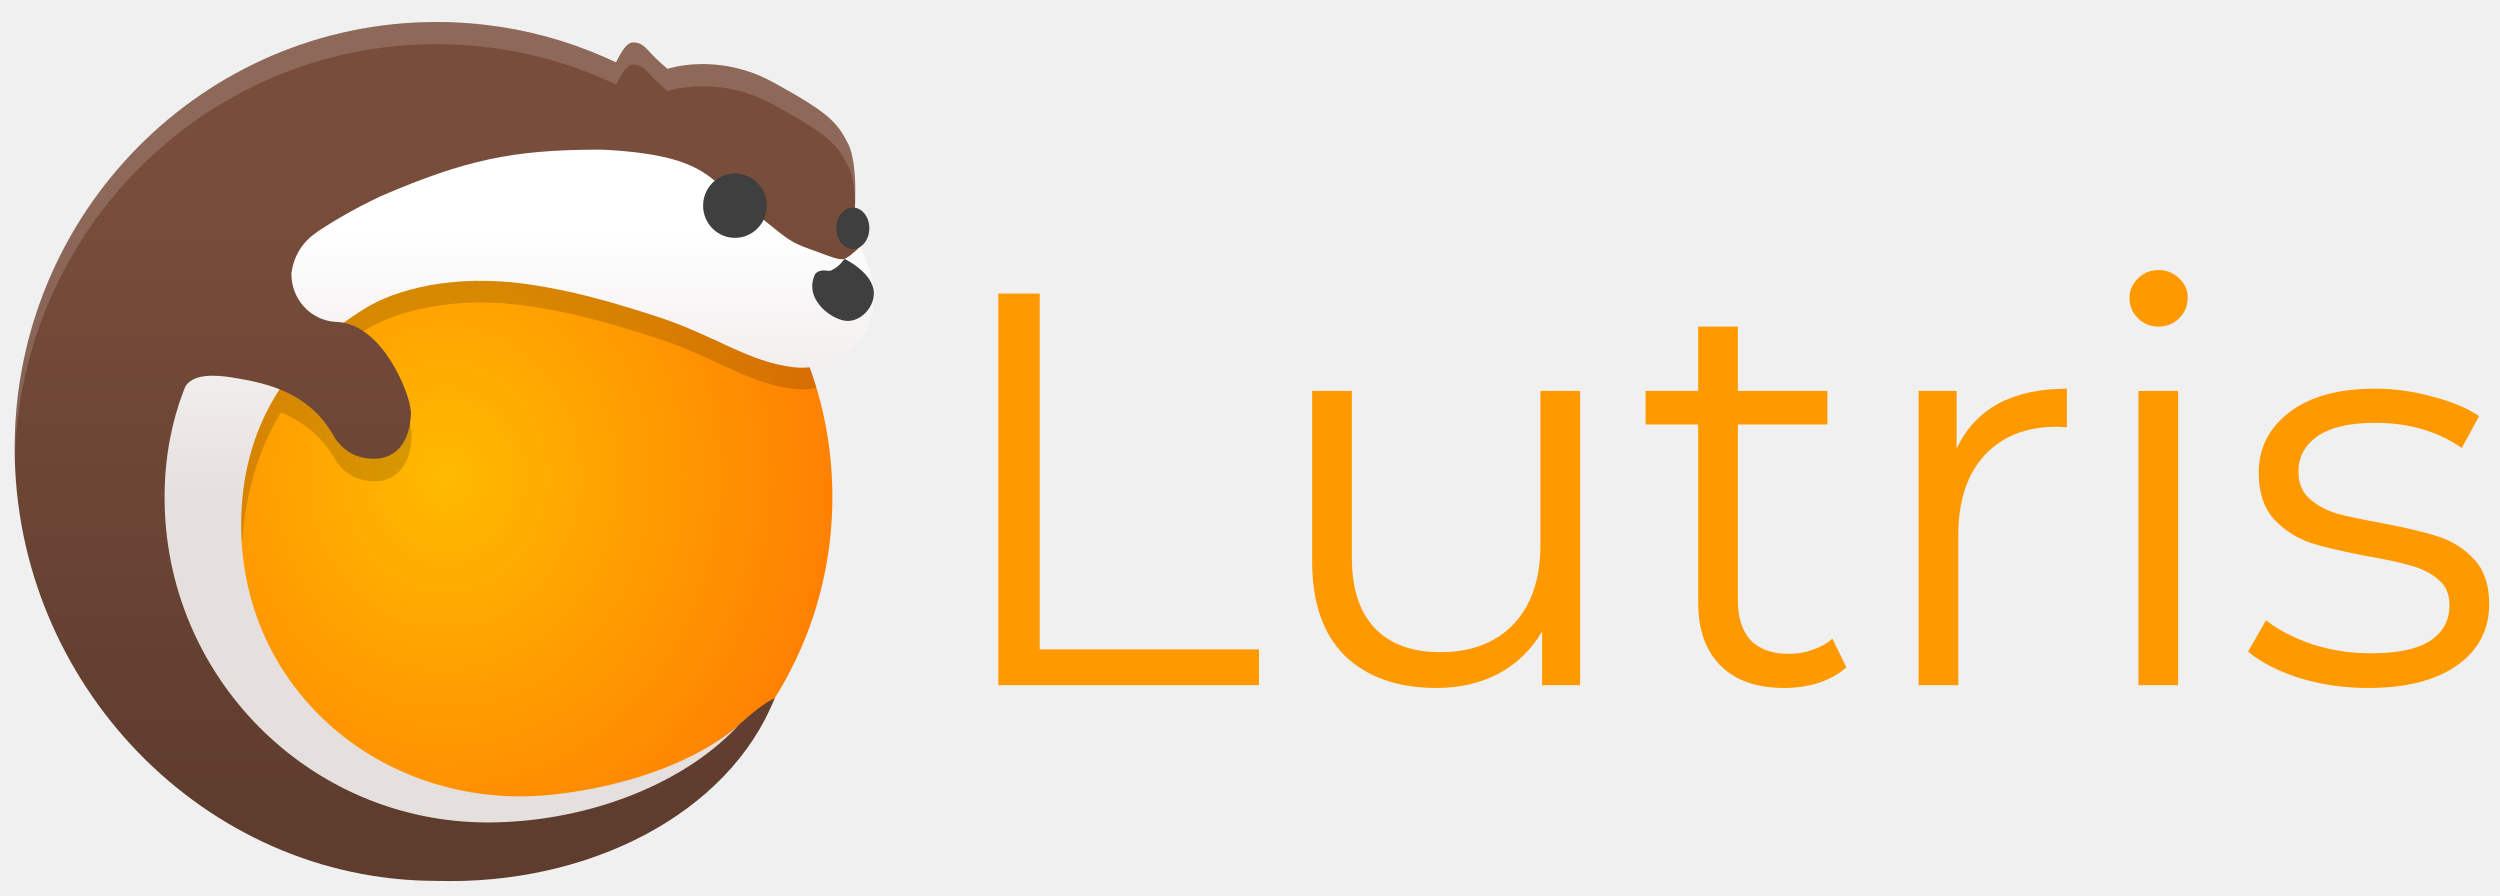
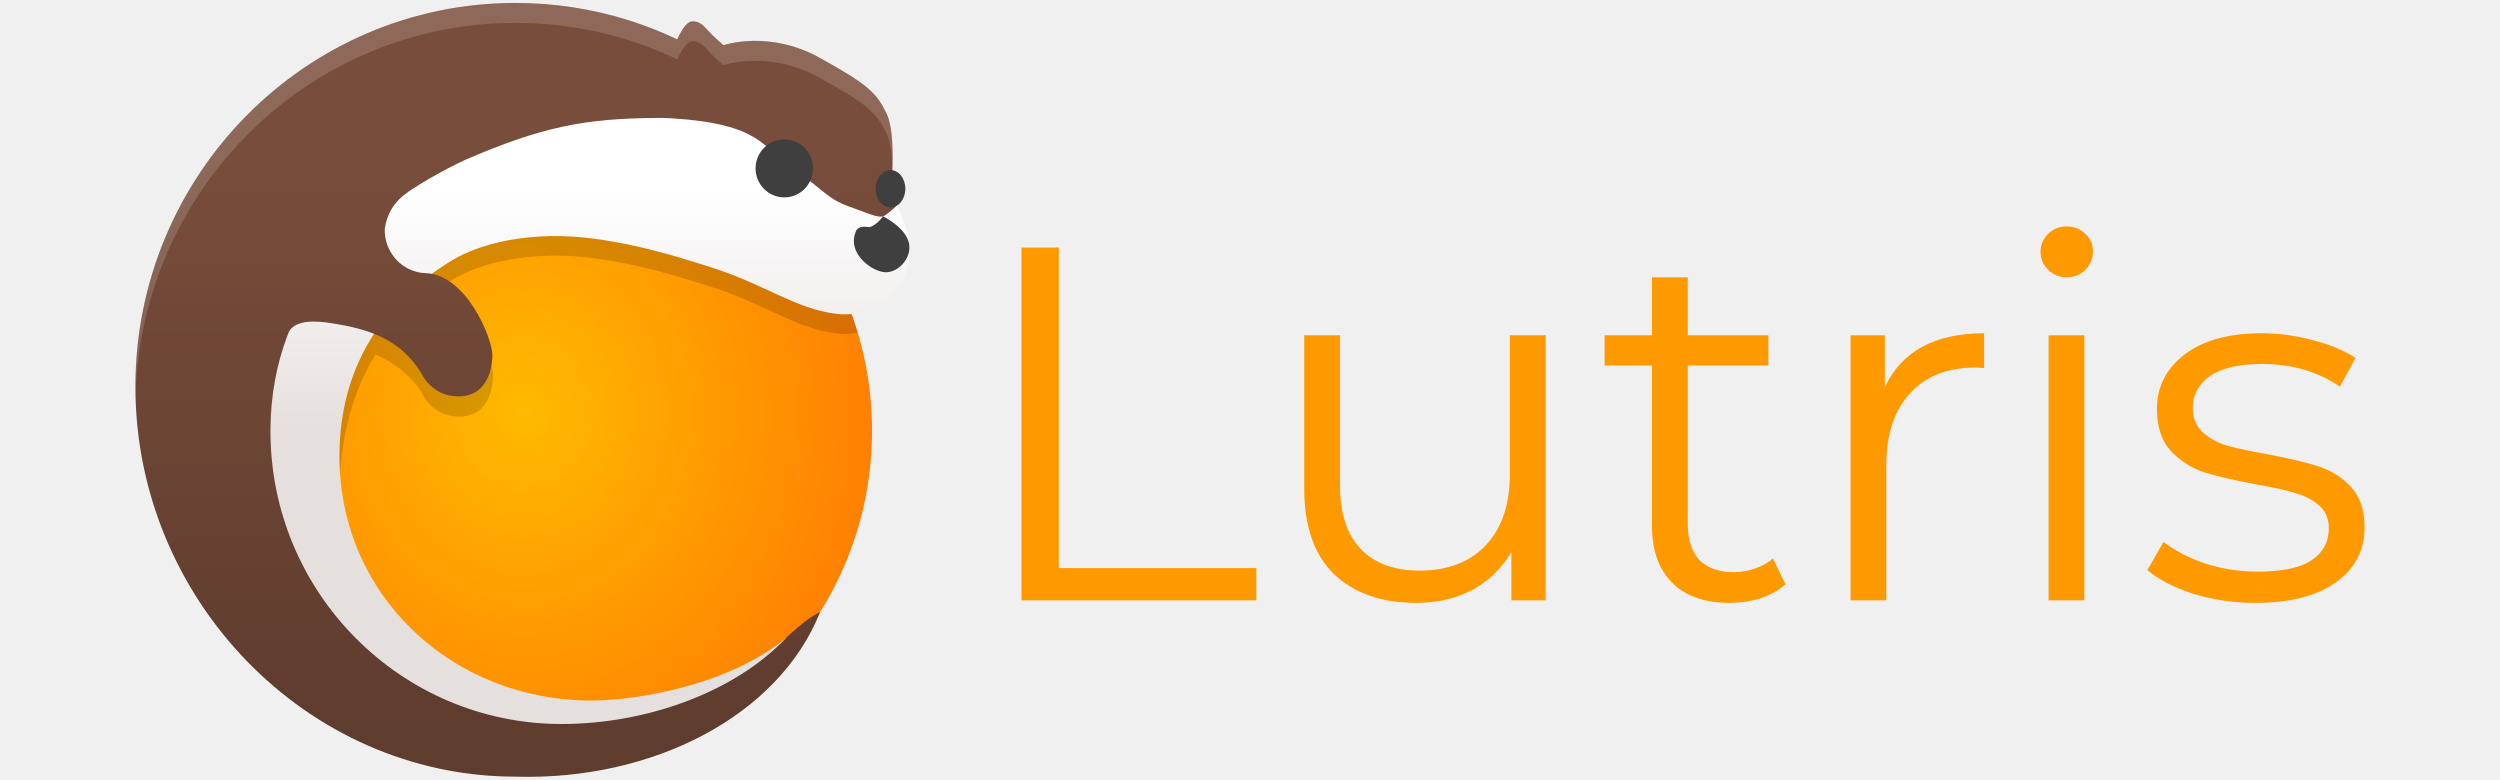
- <svg xmlns="http://www.w3.org/2000/svg" xmlns:xlink="http://www.w3.org/1999/xlink" width="715" height="256" viewBox="0 0 189.177 67.733" version="1.1" id="svg866">
+ <svg xmlns="http://www.w3.org/2000/svg" xmlns:xlink="http://www.w3.org/1999/xlink" width="210mm" height="65.5mm" viewBox="0 0 210 65.5" version="1.1" id="svg866">
  <defs id="defs860">
    <radialGradient r="77.057" fy="-121.309" fx="365.896" cy="-121.309" cx="365.896" gradientTransform="matrix(1.267778,0.01426727,-0.01587862,1.410295,-99.3015,606.7237)" gradientUnits="userSpaceOnUse" id="radialGradient4544-0" xlink:href="#linearGradient4146" />
    <linearGradient id="linearGradient4146">
      <stop id="stop4148" offset="0" style="stop-color:#ffba00;stop-opacity:1;" />
      <stop id="stop4150" offset="1" style="stop-color:#ff7f02;stop-opacity:1;" />
    </linearGradient>
    <linearGradient xlink:href="#linearGradient4520" id="linearGradient1049" gradientUnits="userSpaceOnUse" x1="332.25" y1="369.857" x2="332.25" y2="522.875" />
    <linearGradient id="linearGradient4520">
      <stop id="stop4522" offset="0" style="stop-color:#794d3b;stop-opacity:1;" />
      <stop id="stop4524" offset="1" style="stop-color:#5e3c2e;stop-opacity:1;" />
    </linearGradient>
    <linearGradient y2="-183.117" x2="369.239" y1="-117.549" x1="369.239" gradientTransform="translate(0,564.6657)" gradientUnits="userSpaceOnUse" id="linearGradient4550-5" xlink:href="#linearGradient4214" />
    <linearGradient id="linearGradient4214">
      <stop id="stop4216" offset="0" style="stop-color:#e5dfdd;stop-opacity:1;" />
      <stop id="stop4218" offset="1" style="stop-color:#ffffff;stop-opacity:1;" />
    </linearGradient>
    <linearGradient xlink:href="#linearGradient4520" id="linearGradient1627" gradientUnits="userSpaceOnUse" x1="332.25" y1="369.857" x2="332.25" y2="522.875" />
    <linearGradient xlink:href="#linearGradient4520" id="linearGradient1629" gradientUnits="userSpaceOnUse" x1="332.25" y1="369.857" x2="332.25" y2="522.875" />
  </defs>
-   <g id="layer1" transform="translate(0,-229.2667)">
-     <g transform="matrix(0.3100272,0,0,0.3131994,-81.72243,98.63551)" id="layer1-6">
-       <g transform="translate(5.877096,91.42611)" id="g4532-1">
-         <path style="fill:url(#radialGradient4544-0);fill-opacity:1;stroke:none" d="m 421.126,370.596 -0.222,7.937 -59.069,4.647 -44.514,28.901 -10.548,48.313 c 0,0 7.17,31.227 13.289,37.556 6.119,6.33 18.771,24.483 34.384,27.648 15.613,3.165 28.905,6.742 41.564,3.577 12.659,-3.165 21.108,-6.958 21.108,-6.958 l 5.274,-2.532 c 0,0 -1.298,1.137 -3.381,2.598 25.191,-16.15 41.877,-44.403 41.877,-76.548 0,-31.236 -15.756,-58.786 -39.762,-75.138 z" id="path2996-71-2" />
-         <path style="fill:url(#linearGradient1627);fill-opacity:1;stroke:none" d="m 407.736,341.565 c 0,0 2.226,-5.492 4.304,-5.64 2.078,-0.148 3.265,1.187 4.601,2.672 1.336,1.484 4.007,3.71 4.007,3.71 0,0 12.17,-4.156 25.825,3.265 13.655,7.421 15.584,9.647 18.256,14.842 2.672,5.195 1.484,18.256 1.484,18.256 l 1.596,7.792 -3.377,4.378 -23.747,-4.007 -28.348,-20.927 z" id="path3970-2-2" />
-         <path style="fill:#000000;fill-opacity:0.157;stroke:none" d="m 421.141,370.599 -4.719,6.438 -54.562,6.125 -44.531,28.906 -10.531,48.312 c 0,0 7.163,31.233 13.281,37.562 6.119,6.33 18.762,24.491 34.375,27.656 15.613,3.165 28.904,6.727 41.562,3.562 12.659,-3.165 21.125,-6.938 21.125,-6.938 l 5.281,-2.531 c 0,0 -1.323,1.133 -3.406,2.594 2.853,-1.829 5.596,-3.841 8.219,-5.969 -14.618,9.149 -32.447,13.748 -42.562,13.75 -37.585,0 -68.062,-30.446 -68.062,-68.031 0,-13.269 3.204,-26.229 9.719,-36.781 4.588,1.97 9.419,5.32 12.469,10.219 0.491,0.707 0.828,1.518 1.375,2.188 2.692,3.294 5.6,4.147 8.531,4.281 6.264,0.182 9.221,-4.494 9.5,-10.781 0.008,-0.493 0.045,-0.247 0.011,-0.678 -0.198,-4.19 -6.373,-19.672 -16.636,-21.447 1.796,-1.382 3.668,-2.674 5.625,-3.844 6.61,-3.951 20.654,-8.435 40.125,-5.5 9.875,1.489 17.965,3.617 30.438,7.594 14.475,4.616 22.519,11.062 33.656,12.344 1.874,0.216 3.766,0.13 5.594,-0.219 -6.073,-20.1 -18.904,-37.252 -35.875,-48.812 z" id="path2996-71-9-9" />
-         <path style="fill:url(#linearGradient1629);fill-opacity:1;stroke:none" d="m 364.271,330.976 c -56.867,0 -102.968,46.101 -102.968,102.968 0,56.867 46.312,104.535 102.968,104.542 36.962,1.099 71.25,-16.112 82.552,-44.152 -4.17,1.924 -8.757,6.56 -12.216,9.594 -6.521,5.721 -13.596,6.88 -22.59,11.564 -17.433,9.08 -36.288,7.874 -53.877,4.01 -14.297,-3.141 -29.978,-10.133 -38.393,-21.316 -8.415,-11.184 -13.355,-37.742 -13.355,-37.742 l 10.6,-48.552 44.734,-29.044 59.361,-4.67 0.223,-7.976 c 8.961,6.104 16.776,13.767 23.062,22.59 h 14.299 c -15.883,-36.38 -52.168,-61.815 -94.401,-61.815 z" id="path2996-7-5-8" />
-         <path style="fill:url(#linearGradient4550-5);fill-opacity:1;stroke:none" d="m 402.892,361.817 c -19.941,0.102 -31.554,2.413 -52.246,11.247 -26.251,12.212 -52.607,35.077 -52.755,72.449 -0.173,43.553 35.315,78.856 78.869,78.856 22.506,0 46.742,-8.221 61.108,-23.342 -15.462,12.947 -40.943,17.048 -52.974,17.051 -37.585,0 -68.309,-27.961 -68.309,-65.546 0,-23.748 11.64,-41.243 30.606,-52.58 6.61,-3.951 20.645,-8.445 40.117,-5.51 9.875,1.489 17.963,3.619 30.435,7.596 14.475,4.616 22.538,11.063 33.675,12.345 12.684,1.459 26.083,-10.493 16.188,-29.084 0,0 -1.794,1.79 -3.293,2.689 -1.499,0.9 -3.593,-0.289 -9.59,-2.388 -5.997,-2.099 -6.9,-4.509 -15.296,-10.206 -8.396,-5.697 -8.392,-11.987 -32.98,-13.486 -1.153,-0.07 -2.345,-0.104 -3.555,-0.092 z" id="path3004-7-2" />
-         <circle style="fill:#3f3f3f;fill-opacity:1;stroke:none" id="path3026-6-2" transform="matrix(0.4355232,0,0,0.4355232,200.9913,207.8893)" cx="542.143" cy="384.505" r="17.857" />
-         <circle style="fill:#3f3f3f;fill-opacity:1;stroke:none" id="path3026-4-1-7" transform="matrix(0.2257675,0,0,0.2808408,343.4773,272.8314)" cx="542.143" cy="384.505" r="17.857" />
-         <path style="fill:url(#linearGradient1049);fill-opacity:1;stroke:none" d="m 334.292,381.213 c -5.067,1.234 -17.416,4.233 -24.752,14.19 -7.046,9.563 -6.474,20.712 -6.631,23.681 2.04,-3.285 7.627,-2.819 11.478,-2.223 9.081,1.405 18.393,3.822 24.215,13.174 0.491,0.707 0.839,1.524 1.386,2.193 2.692,3.294 5.602,4.139 8.533,4.274 6.264,0.182 9.221,-4.493 9.5,-10.78 0.008,-0.493 0.002,-0.257 -0.033,-0.689 -0.207,-4.378 -6.927,-21.079 -18.013,-21.593 -0.124,-0.004 -0.249,-0.003 -0.371,-0.011 -6.149,-0.376 -10.928,-5.613 -10.749,-11.865 0.617,-4.05 2.508,-7.253 6.218,-9.852 z" id="path3889-4-8" />
-         <path style="fill:#3f3f3f;fill-opacity:1;stroke:none" d="m 463.83,388.188 c 0,0 -1.01,1.745 -3.187,2.791 -0.894,0.429 -2.464,-0.648 -3.938,0.849 -3.129,6.281 4.515,11.525 8.077,11.377 3.562,-0.148 6.372,-3.737 6.224,-6.854 -0.148,-4.824 -7.176,-8.162 -7.176,-8.162 z" id="path3950-2-5" />
-         <path style="fill:#ffffff;fill-opacity:0.157;stroke:none" d="m 364.271,330.976 c -56.867,0 -102.968,46.101 -102.968,102.968 0,0.889 0.017,1.766 0.04,2.65 1.43,-55.62 46.963,-100.265 102.928,-100.265 15.678,0 30.543,3.505 43.842,9.773 0.707,-1.526 2.354,-4.715 3.936,-4.828 2.078,-0.148 3.256,1.192 4.591,2.676 1.336,1.484 4.014,3.713 4.014,3.713 0,0 12.163,-4.154 25.817,3.267 13.655,7.421 15.589,9.642 18.261,14.837 1.112,2.162 1.554,5.686 1.692,9.065 0.145,-4.272 0.06,-11.01 -1.692,-14.417 -2.672,-5.195 -4.606,-7.416 -18.261,-14.837 -13.655,-7.421 -25.817,-3.267 -25.817,-3.267 0,0 -2.678,-2.228 -4.014,-3.713 -1.336,-1.484 -2.514,-2.825 -4.591,-2.676 -1.581,0.113 -3.229,3.301 -3.936,4.828 -13.299,-6.269 -28.165,-9.773 -43.842,-9.773 z" id="path2996-7-8-5-3-8" />
+   <g id="layer1" transform="translate(0,-231.5)">
+     <g id="g864" transform="translate(10.2644,0.8148956)">
+       <g id="layer1-6" transform="matrix(0.3100272,0,0,0.3131994,-81.72243,98.63551)">
+         <g id="g4532-1" transform="translate(5.877096,91.42611)">
+           <path id="path2996-71-2" d="m 421.126,370.596 -0.222,7.937 -59.069,4.647 -44.514,28.901 -10.548,48.313 c 0,0 7.17,31.227 13.289,37.556 6.119,6.33 18.771,24.483 34.384,27.648 15.613,3.165 28.905,6.742 41.564,3.577 12.659,-3.165 21.108,-6.958 21.108,-6.958 l 5.274,-2.532 c 0,0 -1.298,1.137 -3.381,2.598 25.191,-16.15 41.877,-44.403 41.877,-76.548 0,-31.236 -15.756,-58.786 -39.762,-75.138 z" style="fill:url(#radialGradient4544-0);fill-opacity:1;stroke:none" />
+           <path id="path3970-2-2" d="m 407.736,341.565 c 0,0 2.226,-5.492 4.304,-5.64 2.078,-0.148 3.265,1.187 4.601,2.672 1.336,1.484 4.007,3.71 4.007,3.71 0,0 12.17,-4.156 25.825,3.265 13.655,7.421 15.584,9.647 18.256,14.842 2.672,5.195 1.484,18.256 1.484,18.256 l 1.596,7.792 -3.377,4.378 -23.747,-4.007 -28.348,-20.927 z" style="fill:url(#linearGradient1627);fill-opacity:1;stroke:none" />
+           <path id="path2996-71-9-9" d="m 421.141,370.599 -4.719,6.438 -54.562,6.125 -44.531,28.906 -10.531,48.312 c 0,0 7.163,31.233 13.281,37.562 6.119,6.33 18.762,24.491 34.375,27.656 15.613,3.165 28.904,6.727 41.562,3.562 12.659,-3.165 21.125,-6.938 21.125,-6.938 l 5.281,-2.531 c 0,0 -1.323,1.133 -3.406,2.594 2.853,-1.829 5.596,-3.841 8.219,-5.969 -14.618,9.149 -32.447,13.748 -42.562,13.75 -37.585,0 -68.062,-30.446 -68.062,-68.031 0,-13.269 3.204,-26.229 9.719,-36.781 4.588,1.97 9.419,5.32 12.469,10.219 0.491,0.707 0.828,1.518 1.375,2.188 2.692,3.294 5.6,4.147 8.531,4.281 6.264,0.182 9.221,-4.494 9.5,-10.781 0.008,-0.493 0.045,-0.247 0.011,-0.678 -0.198,-4.19 -6.373,-19.672 -16.636,-21.447 1.796,-1.382 3.668,-2.674 5.625,-3.844 6.61,-3.951 20.654,-8.435 40.125,-5.5 9.875,1.489 17.965,3.617 30.438,7.594 14.475,4.616 22.519,11.062 33.656,12.344 1.874,0.216 3.766,0.13 5.594,-0.219 -6.073,-20.1 -18.904,-37.252 -35.875,-48.812 z" style="fill:#000000;fill-opacity:0.157;stroke:none" />
+           <path id="path2996-7-5-8" d="m 364.271,330.976 c -56.867,0 -102.968,46.101 -102.968,102.968 0,56.867 46.312,104.535 102.968,104.542 36.962,1.099 71.25,-16.112 82.552,-44.152 -4.17,1.924 -8.757,6.56 -12.216,9.594 -6.521,5.721 -13.596,6.88 -22.59,11.564 -17.433,9.08 -36.288,7.874 -53.877,4.01 -14.297,-3.141 -29.978,-10.133 -38.393,-21.316 -8.415,-11.184 -13.355,-37.742 -13.355,-37.742 l 10.6,-48.552 44.734,-29.044 59.361,-4.67 0.223,-7.976 c 8.961,6.104 16.776,13.767 23.062,22.59 h 14.299 c -15.883,-36.38 -52.168,-61.815 -94.401,-61.815 z" style="fill:url(#linearGradient1629);fill-opacity:1;stroke:none" />
+           <path id="path3004-7-2" d="m 402.892,361.817 c -19.941,0.102 -31.554,2.413 -52.246,11.247 -26.251,12.212 -52.607,35.077 -52.755,72.449 -0.173,43.553 35.315,78.856 78.869,78.856 22.506,0 46.742,-8.221 61.108,-23.342 -15.462,12.947 -40.943,17.048 -52.974,17.051 -37.585,0 -68.309,-27.961 -68.309,-65.546 0,-23.748 11.64,-41.243 30.606,-52.58 6.61,-3.951 20.645,-8.445 40.117,-5.51 9.875,1.489 17.963,3.619 30.435,7.596 14.475,4.616 22.538,11.063 33.675,12.345 12.684,1.459 26.083,-10.493 16.188,-29.084 0,0 -1.794,1.79 -3.293,2.689 -1.499,0.9 -3.593,-0.289 -9.59,-2.388 -5.997,-2.099 -6.9,-4.509 -15.296,-10.206 -8.396,-5.697 -8.392,-11.987 -32.98,-13.486 -1.153,-0.07 -2.345,-0.104 -3.555,-0.092 z" style="fill:url(#linearGradient4550-5);fill-opacity:1;stroke:none" />
+           <circle r="17.857" cy="384.505" cx="542.143" transform="matrix(0.4355232,0,0,0.4355232,200.9913,207.8893)" id="path3026-6-2" style="fill:#3f3f3f;fill-opacity:1;stroke:none" />
+           <circle r="17.857" cy="384.505" cx="542.143" transform="matrix(0.2257675,0,0,0.2808408,343.4773,272.8314)" id="path3026-4-1-7" style="fill:#3f3f3f;fill-opacity:1;stroke:none" />
+           <path id="path3889-4-8" d="m 334.292,381.213 c -5.067,1.234 -17.416,4.233 -24.752,14.19 -7.046,9.563 -6.474,20.712 -6.631,23.681 2.04,-3.285 7.627,-2.819 11.478,-2.223 9.081,1.405 18.393,3.822 24.215,13.174 0.491,0.707 0.839,1.524 1.386,2.193 2.692,3.294 5.602,4.139 8.533,4.274 6.264,0.182 9.221,-4.493 9.5,-10.78 0.008,-0.493 0.002,-0.257 -0.033,-0.689 -0.207,-4.378 -6.927,-21.079 -18.013,-21.593 -0.124,-0.004 -0.249,-0.003 -0.371,-0.011 -6.149,-0.376 -10.928,-5.613 -10.749,-11.865 0.617,-4.05 2.508,-7.253 6.218,-9.852 z" style="fill:url(#linearGradient1049);fill-opacity:1;stroke:none" />
+           <path id="path3950-2-5" d="m 463.83,388.188 c 0,0 -1.01,1.745 -3.187,2.791 -0.894,0.429 -2.464,-0.648 -3.938,0.849 -3.129,6.281 4.515,11.525 8.077,11.377 3.562,-0.148 6.372,-3.737 6.224,-6.854 -0.148,-4.824 -7.176,-8.162 -7.176,-8.162 z" style="fill:#3f3f3f;fill-opacity:1;stroke:none" />
+           <path id="path2996-7-8-5-3-8" d="m 364.271,330.976 c -56.867,0 -102.968,46.101 -102.968,102.968 0,0.889 0.017,1.766 0.04,2.65 1.43,-55.62 46.963,-100.265 102.928,-100.265 15.678,0 30.543,3.505 43.842,9.773 0.707,-1.526 2.354,-4.715 3.936,-4.828 2.078,-0.148 3.256,1.192 4.591,2.676 1.336,1.484 4.014,3.713 4.014,3.713 0,0 12.163,-4.154 25.817,3.267 13.655,7.421 15.589,9.642 18.261,14.837 1.112,2.162 1.554,5.686 1.692,9.065 0.145,-4.272 0.06,-11.01 -1.692,-14.417 -2.672,-5.195 -4.606,-7.416 -18.261,-14.837 -13.655,-7.421 -25.817,-3.267 -25.817,-3.267 0,0 -2.678,-2.228 -4.014,-3.713 -1.336,-1.484 -2.514,-2.825 -4.591,-2.676 -1.581,0.113 -3.229,3.301 -3.936,4.828 -13.299,-6.269 -28.165,-9.773 -43.842,-9.773 z" style="fill:#ffffff;fill-opacity:0.157;stroke:none" />
+         </g>
      </g>
-     </g>
-     <g aria-label="Lutris" style="font-style:normal;font-variant:normal;font-weight:normal;font-stretch:normal;font-size:160px;line-height:1.25;font-family:Montserrat;-inkscape-font-specification:Montserrat;letter-spacing:0px;word-spacing:0px;fill:#000000;fill-opacity:1;stroke:none" id="text38" transform="matrix(0.2645833,0,0,0.2645833,-4.29286,232.1665)">
-       <path d="m 301.74,73 h 11.84 V 174.76 H 376.3 V 185 h -74.56 z" style="font-style:normal;font-variant:normal;font-weight:normal;font-stretch:normal;font-family:Montserrat;-inkscape-font-specification:Montserrat;fill:#ff9900;fill-opacity:1" id="path847" />
-       <path d="M 468.14,100.84 V 185 h -10.88 v -15.36 q -4.48,7.68 -12.32,12 -7.84,4.16 -17.92,4.16 -16.48,0 -26.08,-9.12 -9.44,-9.28 -9.44,-27.04 v -48.8 h 11.36 v 47.68 q 0,13.28 6.56,20.16 6.56,6.88 18.72,6.88 13.28,0 20.96,-8 7.68,-8.16 7.68,-22.56 v -44.16 z" style="font-style:normal;font-variant:normal;font-weight:normal;font-stretch:normal;font-family:Montserrat;-inkscape-font-specification:Montserrat;fill:#ff9900;fill-opacity:1" id="path849" />
-       <path d="m 544.299,179.88 q -3.2,2.88 -8,4.48 -4.64,1.44 -9.76,1.44 -11.84,0 -18.24,-6.4 -6.4,-6.4 -6.4,-18.08 v -50.88 h -15.04 v -9.6 h 15.04 v -18.4 h 11.36 v 18.4 h 25.6 v 9.6 h -25.6 v 50.24 q 0,7.52 3.68,11.52 3.84,3.84 10.88,3.84 3.52,0 6.72,-1.12 3.36,-1.12 5.76,-3.2 z" style="font-style:normal;font-variant:normal;font-weight:normal;font-stretch:normal;font-family:Montserrat;-inkscape-font-specification:Montserrat;fill:#ff9900;fill-opacity:1" id="path851" />
-       <path d="m 575.819,117.32 q 4,-8.48 11.84,-12.8 8,-4.32 19.68,-4.32 v 11.04 l -2.72,-0.16 q -13.28,0 -20.8,8.16 -7.52,8.16 -7.52,22.88 V 185 h -11.36 v -84.16 h 10.88 z" style="font-style:normal;font-variant:normal;font-weight:normal;font-stretch:normal;font-family:Montserrat;-inkscape-font-specification:Montserrat;fill:#ff9900;fill-opacity:1" id="path853" />
-       <path d="m 627.819,100.84 h 11.36 V 185 h -11.36 z m 5.76,-18.4 q -3.52,0 -5.92,-2.4 -2.4,-2.4 -2.4,-5.76 0,-3.2 2.4,-5.6 2.4,-2.4 5.92,-2.4 3.52,0 5.92,2.4 2.4,2.24 2.4,5.44 0,3.52 -2.4,5.92 -2.4,2.4 -5.92,2.4 z" style="font-style:normal;font-variant:normal;font-weight:normal;font-stretch:normal;font-family:Montserrat;-inkscape-font-specification:Montserrat;fill:#ff9900;fill-opacity:1" id="path855" />
-       <path d="m 693.419,185.8 q -10.24,0 -19.68,-2.88 -9.28,-3.04 -14.56,-7.52 l 5.12,-8.96 q 5.28,4.16 13.28,6.88 8,2.56 16.64,2.56 11.52,0 16.96,-3.52 5.6,-3.68 5.6,-10.24 0,-4.64 -3.04,-7.2 -3.04,-2.72 -7.68,-4 -4.64,-1.44 -12.32,-2.72 -10.24,-1.92 -16.48,-3.84 -6.24,-2.08 -10.72,-6.88 -4.32,-4.8 -4.32,-13.28 0,-10.56 8.8,-17.28 8.8,-6.72 24.48,-6.72 8.16,0 16.32,2.24 8.16,2.08 13.44,5.6 l -4.96,9.12 q -10.4,-7.2 -24.8,-7.2 -10.88,0 -16.48,3.84 -5.44,3.84 -5.44,10.08 0,4.8 3.04,7.68 3.2,2.88 7.84,4.32 4.64,1.28 12.8,2.72 10.08,1.92 16.16,3.84 6.08,1.92 10.4,6.56 4.32,4.64 4.32,12.8 0,11.04 -9.28,17.6 -9.12,6.4 -25.44,6.4 z" style="font-style:normal;font-variant:normal;font-weight:normal;font-stretch:normal;font-family:Montserrat;-inkscape-font-specification:Montserrat;fill:#ff9900;fill-opacity:1" id="path857" />
+       <g transform="matrix(0.2645833,0,0,0.2645833,-4.29286,232.1665)" id="text38" style="font-style:normal;font-variant:normal;font-weight:normal;font-stretch:normal;font-size:160px;line-height:1.25;font-family:Montserrat;-inkscape-font-specification:Montserrat;letter-spacing:0px;word-spacing:0px;fill:#000000;fill-opacity:1;stroke:none" aria-label="Lutris">
+         <path id="path847" style="font-style:normal;font-variant:normal;font-weight:normal;font-stretch:normal;font-family:Montserrat;-inkscape-font-specification:Montserrat;fill:#ff9900;fill-opacity:1" d="m 301.74,73 h 11.84 V 174.76 H 376.3 V 185 h -74.56 z" />
+         <path id="path849" style="font-style:normal;font-variant:normal;font-weight:normal;font-stretch:normal;font-family:Montserrat;-inkscape-font-specification:Montserrat;fill:#ff9900;fill-opacity:1" d="M 468.14,100.84 V 185 h -10.88 v -15.36 q -4.48,7.68 -12.32,12 -7.84,4.16 -17.92,4.16 -16.48,0 -26.08,-9.12 -9.44,-9.28 -9.44,-27.04 v -48.8 h 11.36 v 47.68 q 0,13.28 6.56,20.16 6.56,6.88 18.72,6.88 13.28,0 20.96,-8 7.68,-8.16 7.68,-22.56 v -44.16 z" />
+         <path id="path851" style="font-style:normal;font-variant:normal;font-weight:normal;font-stretch:normal;font-family:Montserrat;-inkscape-font-specification:Montserrat;fill:#ff9900;fill-opacity:1" d="m 544.299,179.88 q -3.2,2.88 -8,4.48 -4.64,1.44 -9.76,1.44 -11.84,0 -18.24,-6.4 -6.4,-6.4 -6.4,-18.08 v -50.88 h -15.04 v -9.6 h 15.04 v -18.4 h 11.36 v 18.4 h 25.6 v 9.6 h -25.6 v 50.24 q 0,7.52 3.68,11.52 3.84,3.84 10.88,3.84 3.52,0 6.72,-1.12 3.36,-1.12 5.76,-3.2 z" />
+         <path id="path853" style="font-style:normal;font-variant:normal;font-weight:normal;font-stretch:normal;font-family:Montserrat;-inkscape-font-specification:Montserrat;fill:#ff9900;fill-opacity:1" d="m 575.819,117.32 q 4,-8.48 11.84,-12.8 8,-4.32 19.68,-4.32 v 11.04 l -2.72,-0.16 q -13.28,0 -20.8,8.16 -7.52,8.16 -7.52,22.88 V 185 h -11.36 v -84.16 h 10.88 z" />
+         <path id="path855" style="font-style:normal;font-variant:normal;font-weight:normal;font-stretch:normal;font-family:Montserrat;-inkscape-font-specification:Montserrat;fill:#ff9900;fill-opacity:1" d="m 627.819,100.84 h 11.36 V 185 h -11.36 z m 5.76,-18.4 q -3.52,0 -5.92,-2.4 -2.4,-2.4 -2.4,-5.76 0,-3.2 2.4,-5.6 2.4,-2.4 5.92,-2.4 3.52,0 5.92,2.4 2.4,2.24 2.4,5.44 0,3.52 -2.4,5.92 -2.4,2.4 -5.92,2.4 z" />
+         <path id="path857" style="font-style:normal;font-variant:normal;font-weight:normal;font-stretch:normal;font-family:Montserrat;-inkscape-font-specification:Montserrat;fill:#ff9900;fill-opacity:1" d="m 693.419,185.8 q -10.24,0 -19.68,-2.88 -9.28,-3.04 -14.56,-7.52 l 5.12,-8.96 q 5.28,4.16 13.28,6.88 8,2.56 16.64,2.56 11.52,0 16.96,-3.52 5.6,-3.68 5.6,-10.24 0,-4.64 -3.04,-7.2 -3.04,-2.72 -7.68,-4 -4.64,-1.44 -12.32,-2.72 -10.24,-1.92 -16.48,-3.84 -6.24,-2.08 -10.72,-6.88 -4.32,-4.8 -4.32,-13.28 0,-10.56 8.8,-17.28 8.8,-6.72 24.48,-6.72 8.16,0 16.32,2.24 8.16,2.08 13.44,5.6 l -4.96,9.12 q -10.4,-7.2 -24.8,-7.2 -10.88,0 -16.48,3.84 -5.44,3.84 -5.44,10.08 0,4.8 3.04,7.68 3.2,2.88 7.84,4.32 4.64,1.28 12.8,2.72 10.08,1.92 16.16,3.84 6.08,1.92 10.4,6.56 4.32,4.64 4.32,12.8 0,11.04 -9.28,17.6 -9.12,6.4 -25.44,6.4 z" />
+       </g>
    </g>
  </g>
</svg>
